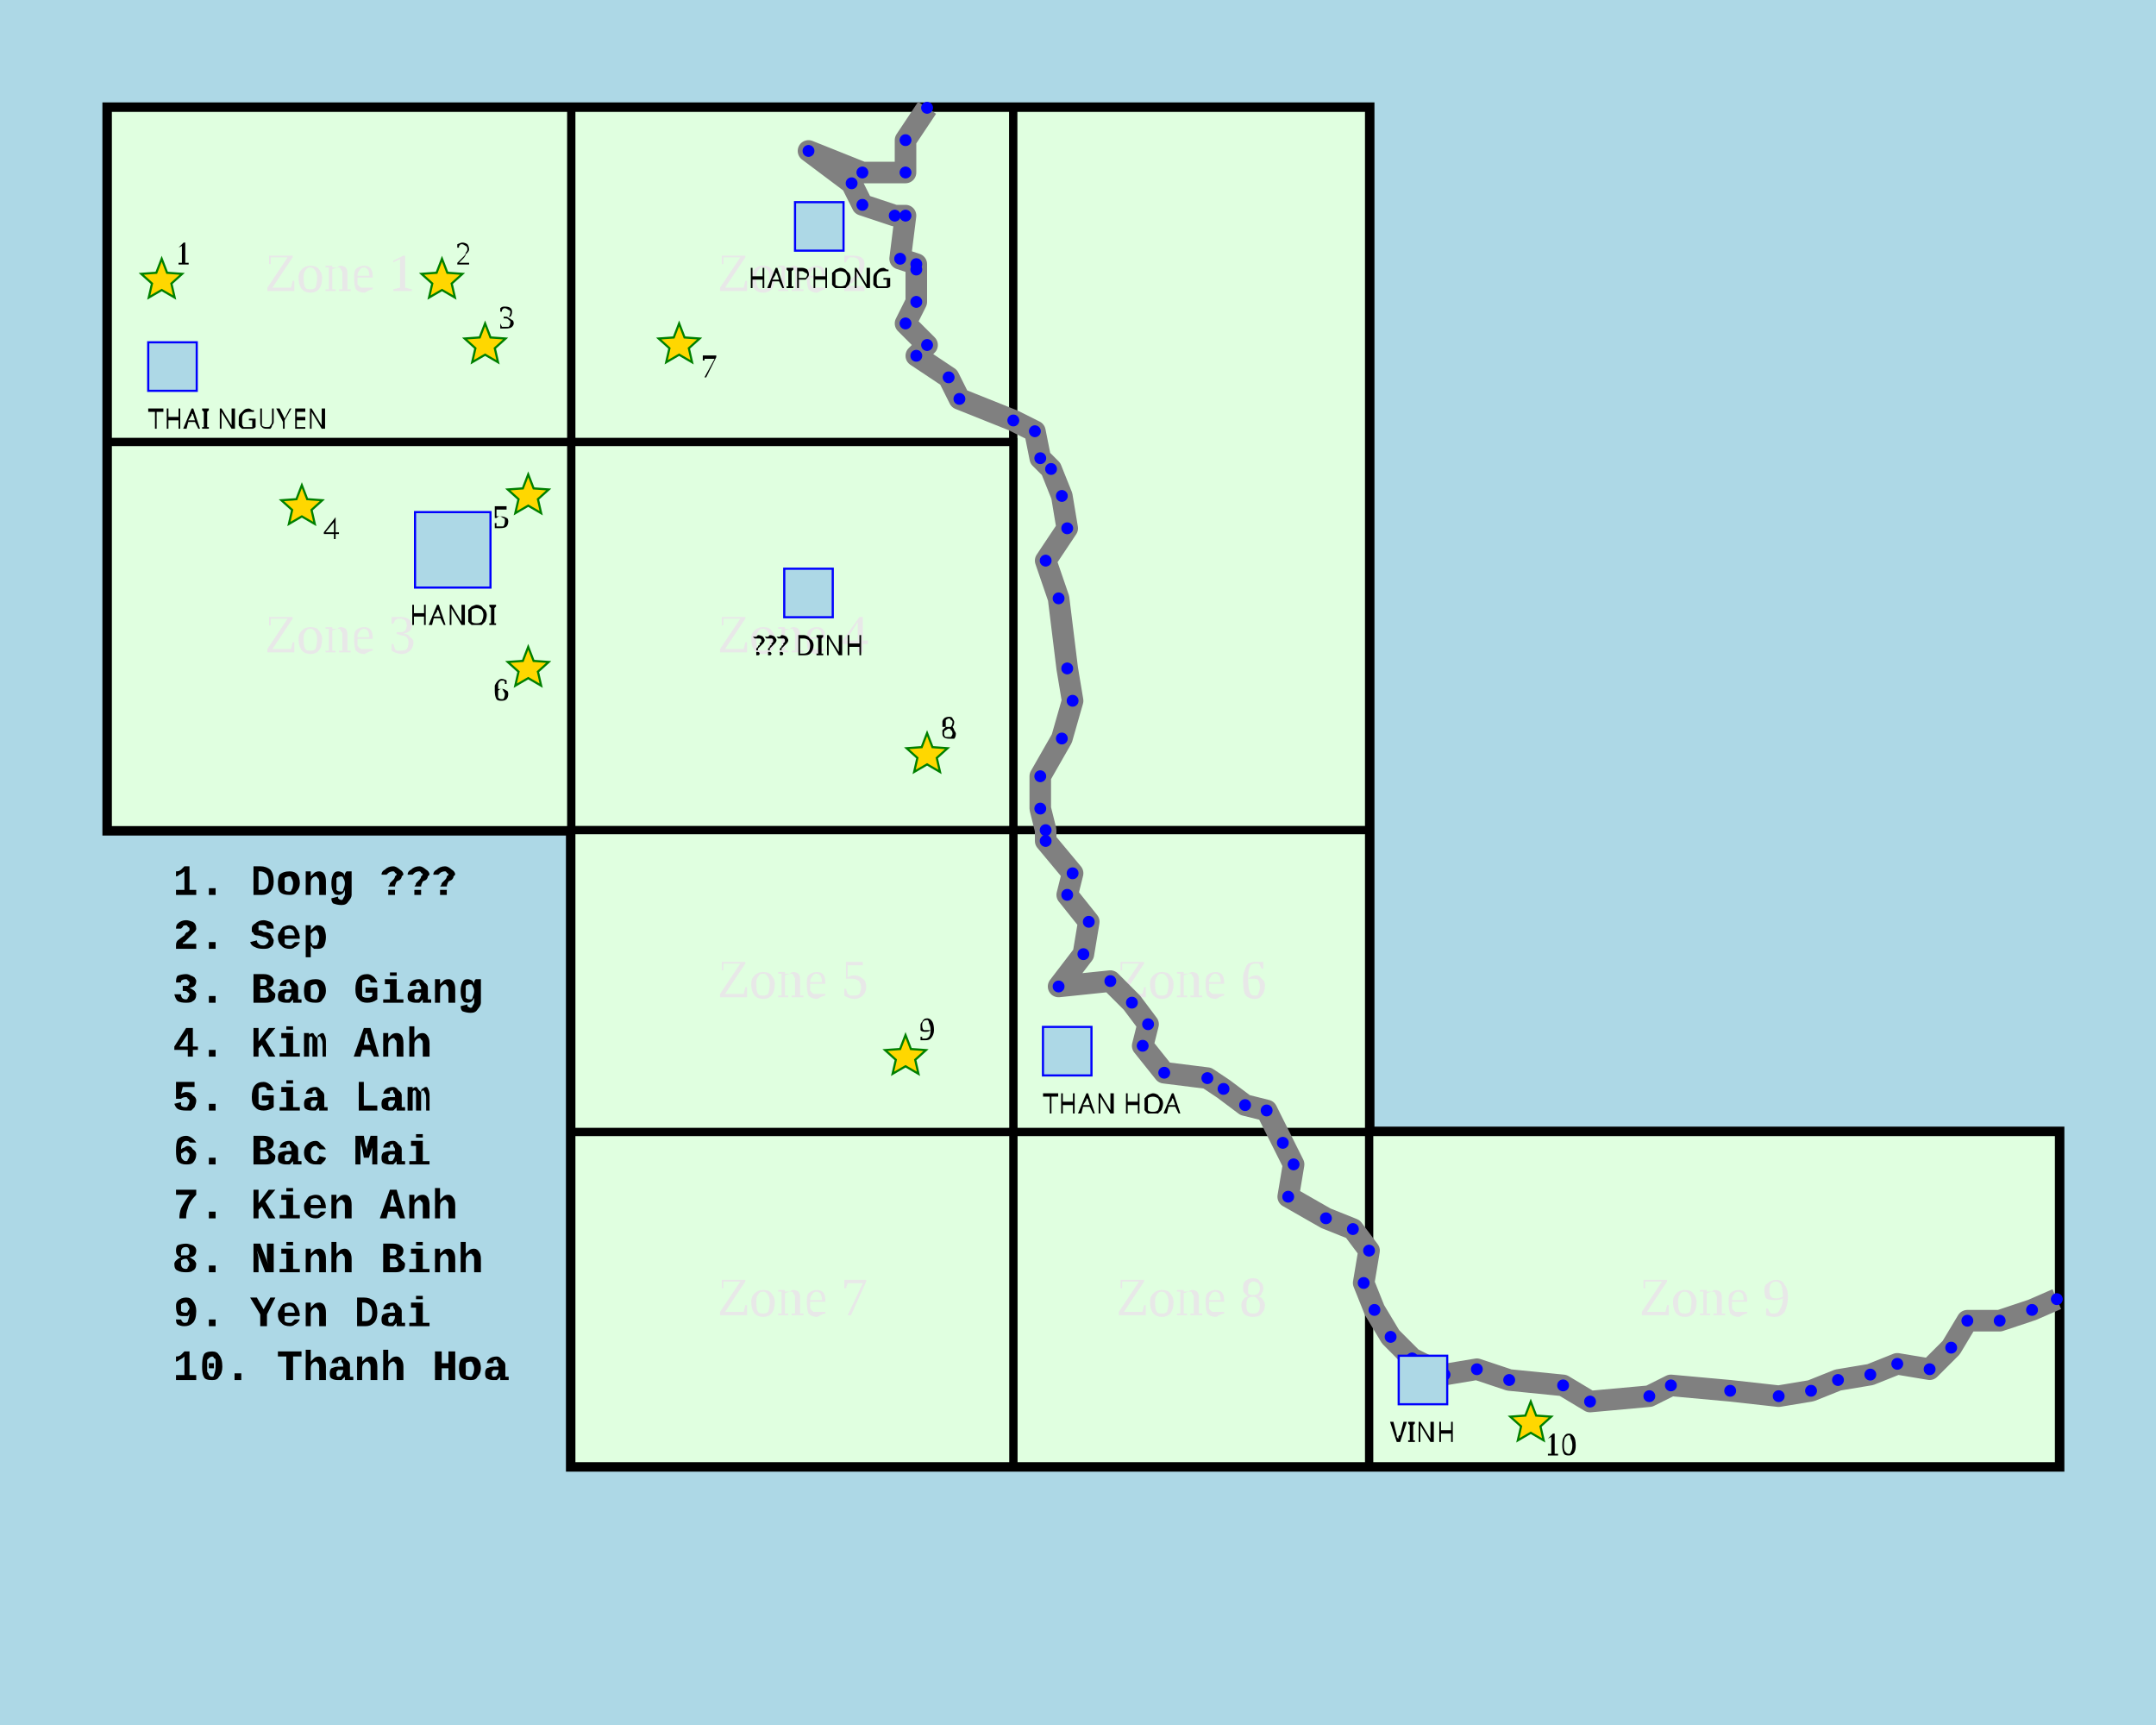
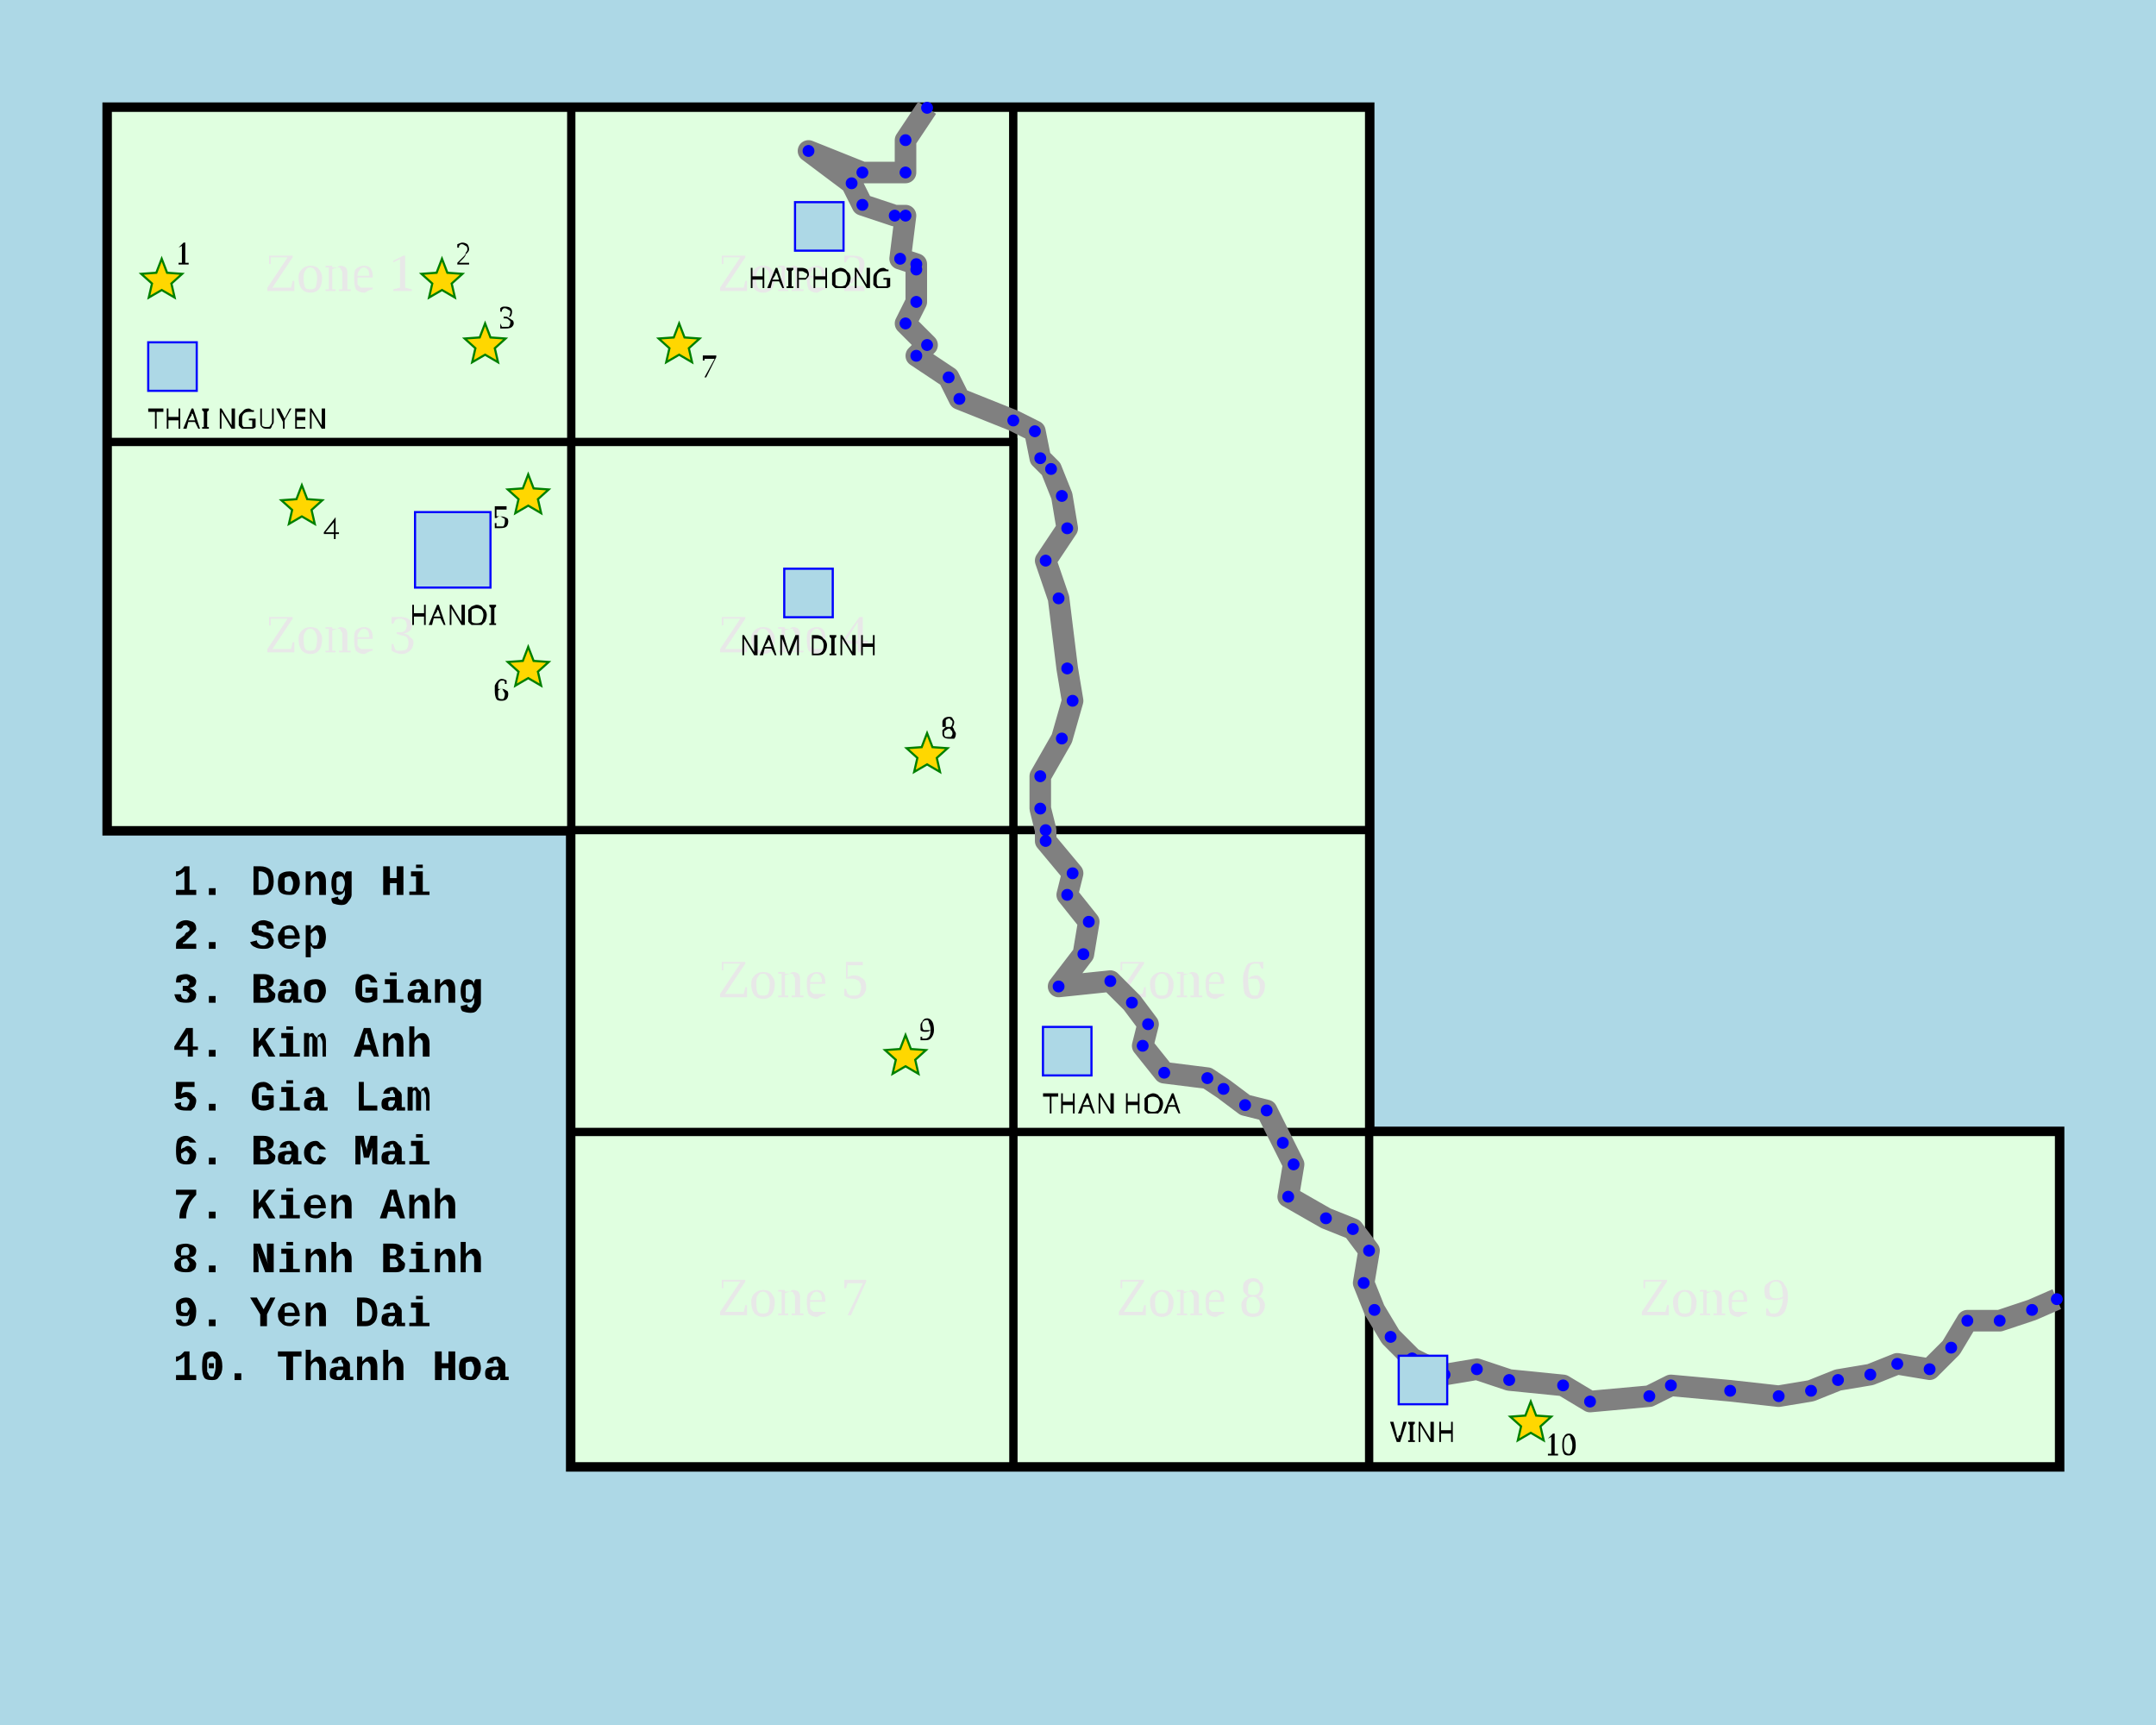
<svg xmlns="http://www.w3.org/2000/svg" width="20.0cm" height="16.0cm" viewBox="0 0 20.0 16.0">
  <rect width="100%" height="100%" fill="lightblue" />
  <g transform="translate(1.0, 1.0)">
    <path d="M 0,0 L 11.7,0 L 11.7,9.5 L 18.1,9.5 L 18.1,12.6 L 4.3,12.6 L 4.3,6.7 L 0,6.7 Z" fill="none" stroke="black" stroke-width="0.1" />
    <rect x="0" y="0" width="4.3" height="3.1" fill="#E0FFE0" stroke="black" stroke-width="0.002cm" />
    <text x="2.15" y="1.55" fill="#E8E8E8" font-size="0.5" text-anchor="middle" dy=".3em">Zone 1</text>
    <rect x="4.3" y="0" width="4.1" height="3.1" fill="#E0FFE0" stroke="black" stroke-width="0.002cm" />
    <text x="6.35" y="1.55" fill="#E8E8E8" font-size="0.5" text-anchor="middle" dy=".3em">Zone 2</text>
    <rect x="8.4" y="0" width="3.3" height="6.7" fill="#E0FFE0" stroke="black" stroke-width="0.002cm" />
    <text x="10.05" y="3.35" fill="#E8E8E8" font-size="0.5" text-anchor="middle" dy=".3em" />
    <rect x="0" y="3.1" width="4.3" height="3.6" fill="#E0FFE0" stroke="black" stroke-width="0.002cm" />
    <text x="2.15" y="4.9" fill="#E8E8E8" font-size="0.5" text-anchor="middle" dy=".3em">Zone 3</text>
    <rect x="4.3" y="3.1" width="4.1" height="3.6" fill="#E0FFE0" stroke="black" stroke-width="0.002cm" />
    <text x="6.35" y="4.9" fill="#E8E8E8" font-size="0.5" text-anchor="middle" dy=".3em">Zone 4</text>
    <rect x="8.4" y="6.7" width="3.3" height="2.8" fill="#E0FFE0" stroke="black" stroke-width="0.002cm" />
    <text x="10.05" y="8.1" fill="#E8E8E8" font-size="0.5" text-anchor="middle" dy=".3em">Zone 6</text>
    <rect x="4.3" y="6.7" width="4.1" height="2.8" fill="#E0FFE0" stroke="black" stroke-width="0.002cm" />
    <text x="6.35" y="8.1" fill="#E8E8E8" font-size="0.5" text-anchor="middle" dy=".3em">Zone 5</text>
    <rect x="11.7" y="9.5" width="6.4" height="3.1" fill="#E0FFE0" stroke="black" stroke-width="0.002cm" />
    <text x="14.9" y="11.05" fill="#E8E8E8" font-size="0.5" text-anchor="middle" dy=".3em">Zone 9</text>
    <rect x="8.4" y="9.5" width="3.3" height="3.1" fill="#E0FFE0" stroke="black" stroke-width="0.002cm" />
    <text x="10.05" y="11.05" fill="#E8E8E8" font-size="0.5" text-anchor="middle" dy=".3em">Zone 8</text>
    <rect x="4.3" y="9.5" width="4.1" height="3.1" fill="#E0FFE0" stroke="black" stroke-width="0.002cm" />
    <text x="6.35" y="11.05" fill="#E8E8E8" font-size="0.5" text-anchor="middle" dy=".3em">Zone 7</text>
    <path d="M 7.6,0 7.4,0.3 7.4,0.6 7.0,0.6 6.5,0.4 6.9,0.7 7.0,0.9 7.3,1.0 7.4,1.0 7.35,1.4 7.5,1.45 7.5,1.5 7.5,1.8 7.4,2.0 7.6,2.2 7.5,2.3 7.8,2.5 7.9,2.7 8.4,2.9 8.6,3.0 8.65,3.25 8.75,3.35 8.85,3.6 8.9,3.9 8.7,4.2 8.82,4.55 8.9,5.2 8.95,5.5 8.85,5.85 8.65,6.2 8.65,6.5 8.7,6.7 8.7,6.8 8.95,7.1 8.9,7.3 9.1,7.55 9.05,7.85 8.82,8.15 9.3,8.1 9.5,8.3 9.65,8.5 9.6,8.7 9.8,8.95 10.2,9.0 10.35,9.1 10.55,9.25 10.75,9.3 10.9,9.6 11.0,9.8 10.95,10.1 11.3,10.3 11.55,10.4 11.7,10.6 11.65,10.9 11.75,11.15 11.9,11.4 12.1,11.6 12.4,11.75 12.7,11.7 13.0,11.8 13.5,11.85 13.75,12.0 14.3,11.95 14.5,11.85 15.05,11.9 15.5,11.95 15.8,11.9 16.05,11.8 16.35,11.75 16.6,11.65 16.9,11.7 17.1,11.5 17.25,11.25 17.55,11.25 17.85,11.15 18.08,11.05" fill="none" stroke="gray" stroke-width="0.2" stroke-linejoin="round" />
    <circle cx="7.6" cy="0" r="0.05" fill="blue" stroke="blue" stroke-width="0.01" />
    <circle cx="7.4" cy="0.3" r="0.05" fill="blue" stroke="blue" stroke-width="0.01" />
    <circle cx="7.4" cy="0.6" r="0.05" fill="blue" stroke="blue" stroke-width="0.01" />
    <circle cx="7.0" cy="0.6" r="0.05" fill="blue" stroke="blue" stroke-width="0.01" />
    <circle cx="6.5" cy="0.4" r="0.05" fill="blue" stroke="blue" stroke-width="0.01" />
    <circle cx="6.9" cy="0.7" r="0.05" fill="blue" stroke="blue" stroke-width="0.01" />
    <circle cx="7.0" cy="0.9" r="0.05" fill="blue" stroke="blue" stroke-width="0.01" />
    <circle cx="7.3" cy="1.0" r="0.05" fill="blue" stroke="blue" stroke-width="0.01" />
    <circle cx="7.4" cy="1.0" r="0.05" fill="blue" stroke="blue" stroke-width="0.01" />
    <circle cx="7.35" cy="1.4" r="0.05" fill="blue" stroke="blue" stroke-width="0.01" />
    <circle cx="7.5" cy="1.45" r="0.05" fill="blue" stroke="blue" stroke-width="0.01" />
    <circle cx="7.5" cy="1.5" r="0.05" fill="blue" stroke="blue" stroke-width="0.01" />
    <circle cx="7.5" cy="1.8" r="0.05" fill="blue" stroke="blue" stroke-width="0.01" />
    <circle cx="7.4" cy="2.0" r="0.05" fill="blue" stroke="blue" stroke-width="0.01" />
    <circle cx="7.6" cy="2.2" r="0.05" fill="blue" stroke="blue" stroke-width="0.01" />
    <circle cx="7.5" cy="2.3" r="0.05" fill="blue" stroke="blue" stroke-width="0.01" />
    <circle cx="7.8" cy="2.5" r="0.05" fill="blue" stroke="blue" stroke-width="0.01" />
    <circle cx="7.9" cy="2.7" r="0.05" fill="blue" stroke="blue" stroke-width="0.01" />
    <circle cx="8.4" cy="2.9" r="0.05" fill="blue" stroke="blue" stroke-width="0.01" />
    <circle cx="8.6" cy="3.0" r="0.05" fill="blue" stroke="blue" stroke-width="0.01" />
    <circle cx="8.65" cy="3.25" r="0.05" fill="blue" stroke="blue" stroke-width="0.01" />
    <circle cx="8.75" cy="3.35" r="0.05" fill="blue" stroke="blue" stroke-width="0.01" />
    <circle cx="8.85" cy="3.6" r="0.05" fill="blue" stroke="blue" stroke-width="0.01" />
    <circle cx="8.9" cy="3.9" r="0.05" fill="blue" stroke="blue" stroke-width="0.01" />
    <circle cx="8.7" cy="4.2" r="0.05" fill="blue" stroke="blue" stroke-width="0.01" />
    <circle cx="8.82" cy="4.55" r="0.05" fill="blue" stroke="blue" stroke-width="0.01" />
    <circle cx="8.9" cy="5.2" r="0.05" fill="blue" stroke="blue" stroke-width="0.01" />
    <circle cx="8.95" cy="5.5" r="0.05" fill="blue" stroke="blue" stroke-width="0.01" />
    <circle cx="8.85" cy="5.85" r="0.05" fill="blue" stroke="blue" stroke-width="0.01" />
    <circle cx="8.65" cy="6.2" r="0.05" fill="blue" stroke="blue" stroke-width="0.01" />
    <circle cx="8.65" cy="6.5" r="0.05" fill="blue" stroke="blue" stroke-width="0.01" />
    <circle cx="8.7" cy="6.7" r="0.05" fill="blue" stroke="blue" stroke-width="0.01" />
    <circle cx="8.7" cy="6.8" r="0.05" fill="blue" stroke="blue" stroke-width="0.01" />
    <circle cx="8.95" cy="7.1" r="0.05" fill="blue" stroke="blue" stroke-width="0.01" />
    <circle cx="8.9" cy="7.3" r="0.05" fill="blue" stroke="blue" stroke-width="0.01" />
    <circle cx="9.1" cy="7.55" r="0.05" fill="blue" stroke="blue" stroke-width="0.01" />
    <circle cx="9.05" cy="7.85" r="0.05" fill="blue" stroke="blue" stroke-width="0.01" />
    <circle cx="8.82" cy="8.15" r="0.05" fill="blue" stroke="blue" stroke-width="0.01" />
    <circle cx="9.3" cy="8.1" r="0.05" fill="blue" stroke="blue" stroke-width="0.01" />
    <circle cx="9.5" cy="8.3" r="0.05" fill="blue" stroke="blue" stroke-width="0.01" />
    <circle cx="9.65" cy="8.5" r="0.05" fill="blue" stroke="blue" stroke-width="0.01" />
    <circle cx="9.6" cy="8.7" r="0.05" fill="blue" stroke="blue" stroke-width="0.01" />
    <circle cx="9.8" cy="8.95" r="0.05" fill="blue" stroke="blue" stroke-width="0.01" />
    <circle cx="10.2" cy="9.0" r="0.05" fill="blue" stroke="blue" stroke-width="0.01" />
    <circle cx="10.35" cy="9.1" r="0.05" fill="blue" stroke="blue" stroke-width="0.01" />
    <circle cx="10.55" cy="9.25" r="0.05" fill="blue" stroke="blue" stroke-width="0.01" />
    <circle cx="10.75" cy="9.3" r="0.05" fill="blue" stroke="blue" stroke-width="0.01" />
    <circle cx="10.9" cy="9.6" r="0.05" fill="blue" stroke="blue" stroke-width="0.01" />
    <circle cx="11.0" cy="9.8" r="0.05" fill="blue" stroke="blue" stroke-width="0.01" />
    <circle cx="10.95" cy="10.1" r="0.05" fill="blue" stroke="blue" stroke-width="0.01" />
    <circle cx="11.3" cy="10.3" r="0.05" fill="blue" stroke="blue" stroke-width="0.01" />
    <circle cx="11.55" cy="10.4" r="0.05" fill="blue" stroke="blue" stroke-width="0.01" />
    <circle cx="11.7" cy="10.6" r="0.05" fill="blue" stroke="blue" stroke-width="0.01" />
    <circle cx="11.65" cy="10.9" r="0.05" fill="blue" stroke="blue" stroke-width="0.01" />
    <circle cx="11.75" cy="11.15" r="0.05" fill="blue" stroke="blue" stroke-width="0.01" />
    <circle cx="11.9" cy="11.4" r="0.05" fill="blue" stroke="blue" stroke-width="0.01" />
    <circle cx="12.1" cy="11.6" r="0.05" fill="blue" stroke="blue" stroke-width="0.01" />
    <circle cx="12.4" cy="11.75" r="0.05" fill="blue" stroke="blue" stroke-width="0.01" />
    <circle cx="12.7" cy="11.7" r="0.05" fill="blue" stroke="blue" stroke-width="0.01" />
    <circle cx="13.0" cy="11.8" r="0.05" fill="blue" stroke="blue" stroke-width="0.01" />
    <circle cx="13.5" cy="11.85" r="0.05" fill="blue" stroke="blue" stroke-width="0.01" />
    <circle cx="13.75" cy="12.0" r="0.05" fill="blue" stroke="blue" stroke-width="0.01" />
    <circle cx="14.3" cy="11.95" r="0.05" fill="blue" stroke="blue" stroke-width="0.01" />
    <circle cx="14.5" cy="11.85" r="0.05" fill="blue" stroke="blue" stroke-width="0.01" />
    <circle cx="15.05" cy="11.9" r="0.05" fill="blue" stroke="blue" stroke-width="0.01" />
    <circle cx="15.5" cy="11.95" r="0.05" fill="blue" stroke="blue" stroke-width="0.01" />
    <circle cx="15.8" cy="11.9" r="0.05" fill="blue" stroke="blue" stroke-width="0.01" />
    <circle cx="16.05" cy="11.8" r="0.05" fill="blue" stroke="blue" stroke-width="0.01" />
    <circle cx="16.35" cy="11.75" r="0.05" fill="blue" stroke="blue" stroke-width="0.01" />
    <circle cx="16.6" cy="11.65" r="0.05" fill="blue" stroke="blue" stroke-width="0.01" />
    <circle cx="16.9" cy="11.7" r="0.05" fill="blue" stroke="blue" stroke-width="0.01" />
    <circle cx="17.1" cy="11.5" r="0.05" fill="blue" stroke="blue" stroke-width="0.01" />
    <circle cx="17.25" cy="11.25" r="0.05" fill="blue" stroke="blue" stroke-width="0.01" />
    <circle cx="17.55" cy="11.25" r="0.05" fill="blue" stroke="blue" stroke-width="0.01" />
    <circle cx="17.85" cy="11.15" r="0.05" fill="blue" stroke="blue" stroke-width="0.01" />
    <circle cx="18.08" cy="11.05" r="0.05" fill="blue" stroke="blue" stroke-width="0.01" />
    <polygon points="0.5,1.4 0.55,1.53 0.69,1.54 0.59,1.63 0.62,1.76 0.5,1.69 0.38,1.76 0.41,1.63 0.31,1.54 0.45,1.53" fill="gold" stroke="green" stroke-width="0.02" />
    <text x="0.7" y="1.45" font-size="0.3" fill="black" text-anchor="middle">1</text>
    <polygon points="3.1,1.4 3.15,1.53 3.29,1.54 3.19,1.63 3.22,1.76 3.1,1.69 2.98,1.76 3.01,1.63 2.91,1.54 3.05,1.53" fill="gold" stroke="green" stroke-width="0.02" />
    <text x="3.3" y="1.45" font-size="0.3" fill="black" text-anchor="middle">2</text>
    <polygon points="3.5,2.0 3.55,2.13 3.69,2.14 3.59,2.23 3.62,2.36 3.5,2.29 3.38,2.36 3.41,2.23 3.31,2.14 3.45,2.13" fill="gold" stroke="green" stroke-width="0.02" />
    <text x="3.7" y="2.05" font-size="0.3" fill="black" text-anchor="middle">3</text>
    <polygon points="1.8,3.5 1.85,3.63 1.99,3.64 1.89,3.73 1.92,3.86 1.8,3.79 1.68,3.86 1.71,3.73 1.61,3.64 1.75,3.63" fill="gold" stroke="green" stroke-width="0.02" />
    <text x="2.08" y="4.0" font-size="0.3" fill="black" text-anchor="middle">4</text>
    <polygon points="3.9,3.4 3.95,3.53 4.09,3.54 3.99,3.63 4.02,3.76 3.9,3.69 3.78,3.76 3.81,3.63 3.71,3.54 3.85,3.53" fill="gold" stroke="green" stroke-width="0.02" />
    <text x="3.65" y="3.9" font-size="0.3" fill="black" text-anchor="middle">5</text>
    <polygon points="3.9,5.0 3.95,5.13 4.09,5.14 3.99,5.23 4.02,5.36 3.9,5.29 3.78,5.36 3.81,5.23 3.71,5.14 3.85,5.13" fill="gold" stroke="green" stroke-width="0.02" />
    <text x="3.65" y="5.5" font-size="0.3" fill="black" text-anchor="middle">6</text>
    <polygon points="5.3,2.0 5.35,2.13 5.49,2.14 5.39,2.23 5.42,2.36 5.3,2.29 5.18,2.36 5.21,2.23 5.11,2.14 5.25,2.13" fill="gold" stroke="green" stroke-width="0.02" />
    <text x="5.58" y="2.5" font-size="0.3" fill="black" text-anchor="middle">7</text>
    <polygon points="7.6,5.8 7.65,5.93 7.79,5.94 7.69,6.03 7.72,6.16 7.6,6.09 7.48,6.16 7.51,6.03 7.41,5.94 7.55,5.93" fill="gold" stroke="green" stroke-width="0.02" />
    <text x="7.8" y="5.85" font-size="0.3" fill="black" text-anchor="middle">8</text>
    <polygon points="7.4,8.6 7.45,8.73 7.59,8.74 7.49,8.83 7.52,8.96 7.4,8.89 7.28,8.96 7.31,8.83 7.21,8.74 7.35,8.73" fill="gold" stroke="green" stroke-width="0.02" />
    <text x="7.6" y="8.65" font-size="0.3" fill="black" text-anchor="middle">9</text>
    <polygon points="13.2,12.0 13.25,12.13 13.39,12.14 13.29,12.23 13.32,12.36 13.2,12.29 13.08,12.36 13.11,12.23 13.01,12.14 13.15,12.13" fill="gold" stroke="green" stroke-width="0.02" />
    <text x="13.48" y="12.5" font-size="0.3" fill="black" text-anchor="middle">10</text>
    <polygon points="0.375,2.175 0.825,2.175 0.825,2.625 0.375,2.625" fill="lightblue" stroke="blue" stroke-width="0.02" />
    <text x="0.375" y="2.975" text-anchor="start" font-family="sans-serif" font-size="0.25" fill="black">THAI NGUYEN</text>
    <polygon points="6.375,0.875 6.825,0.875 6.825,1.325 6.375,1.325" fill="lightblue" stroke="blue" stroke-width="0.02" />
    <text x="6.6" y="1.675" text-anchor="middle" font-family="sans-serif" font-size="0.25" fill="black">HAIPHONG</text>
    <polygon points="2.85,3.75 3.55,3.75 3.55,4.45 2.85,4.45" fill="lightblue" stroke="blue" stroke-width="0.02" />
    <text x="3.2" y="4.8" text-anchor="middle" font-family="sans-serif" font-size="0.25" fill="black">HANOI</text>
    <polygon points="6.275,4.275 6.725,4.275 6.725,4.725 6.275,4.725" fill="lightblue" stroke="blue" stroke-width="0.02" />
-     <text x="6.5" y="5.075" text-anchor="middle" font-family="sans-serif" font-size="0.25" fill="black">??? DINH</text>
+     <text x="6.5" y="5.075" text-anchor="middle" font-family="sans-serif" font-size="0.25" fill="black">NAM DINH</text>
    <polygon points="8.675,8.525 9.125,8.525 9.125,8.975 8.675,8.975" fill="lightblue" stroke="blue" stroke-width="0.02" />
    <text x="8.675" y="9.325" text-anchor="start" font-family="sans-serif" font-size="0.25" fill="black">THAN HOA</text>
    <polygon points="11.975,11.575 12.425,11.575 12.425,12.025 11.975,12.025" fill="lightblue" stroke="blue" stroke-width="0.02" />
    <text x="12.2" y="12.375" text-anchor="middle" font-family="sans-serif" font-size="0.25" fill="black">VINH</text>
-     <text x="0.6" y="7.3" font-size="0.4" fill="black" font-weight="bold" font-family="'Courier New', Courier, monospace">1. Dong ???</text>
+     <text x="0.6" y="7.3" font-size="0.4" fill="black" font-weight="bold" font-family="'Courier New', Courier, monospace">1. Dong Hi</text>
    <text x="0.6" y="7.8" font-size="0.4" fill="black" font-weight="bold" font-family="'Courier New', Courier, monospace">2. Sep</text>
    <text x="0.6" y="8.3" font-size="0.4" fill="black" font-weight="bold" font-family="'Courier New', Courier, monospace">3. Bao Giang</text>
    <text x="0.6" y="8.8" font-size="0.4" fill="black" font-weight="bold" font-family="'Courier New', Courier, monospace">4. Kim Anh</text>
    <text x="0.6" y="9.3" font-size="0.4" fill="black" font-weight="bold" font-family="'Courier New', Courier, monospace">5. Gia Lam</text>
    <text x="0.6" y="9.8" font-size="0.4" fill="black" font-weight="bold" font-family="'Courier New', Courier, monospace">6. Bac Mai</text>
    <text x="0.6" y="10.3" font-size="0.4" fill="black" font-weight="bold" font-family="'Courier New', Courier, monospace">7. Kien Anh</text>
    <text x="0.6" y="10.8" font-size="0.4" fill="black" font-weight="bold" font-family="'Courier New', Courier, monospace">8. Ninh Binh</text>
    <text x="0.6" y="11.3" font-size="0.4" fill="black" font-weight="bold" font-family="'Courier New', Courier, monospace">9. Yen Dai</text>
    <text x="0.6" y="11.8" font-size="0.4" fill="black" font-weight="bold" font-family="'Courier New', Courier, monospace">10. Thanh Hoa</text>
  </g>
</svg>
